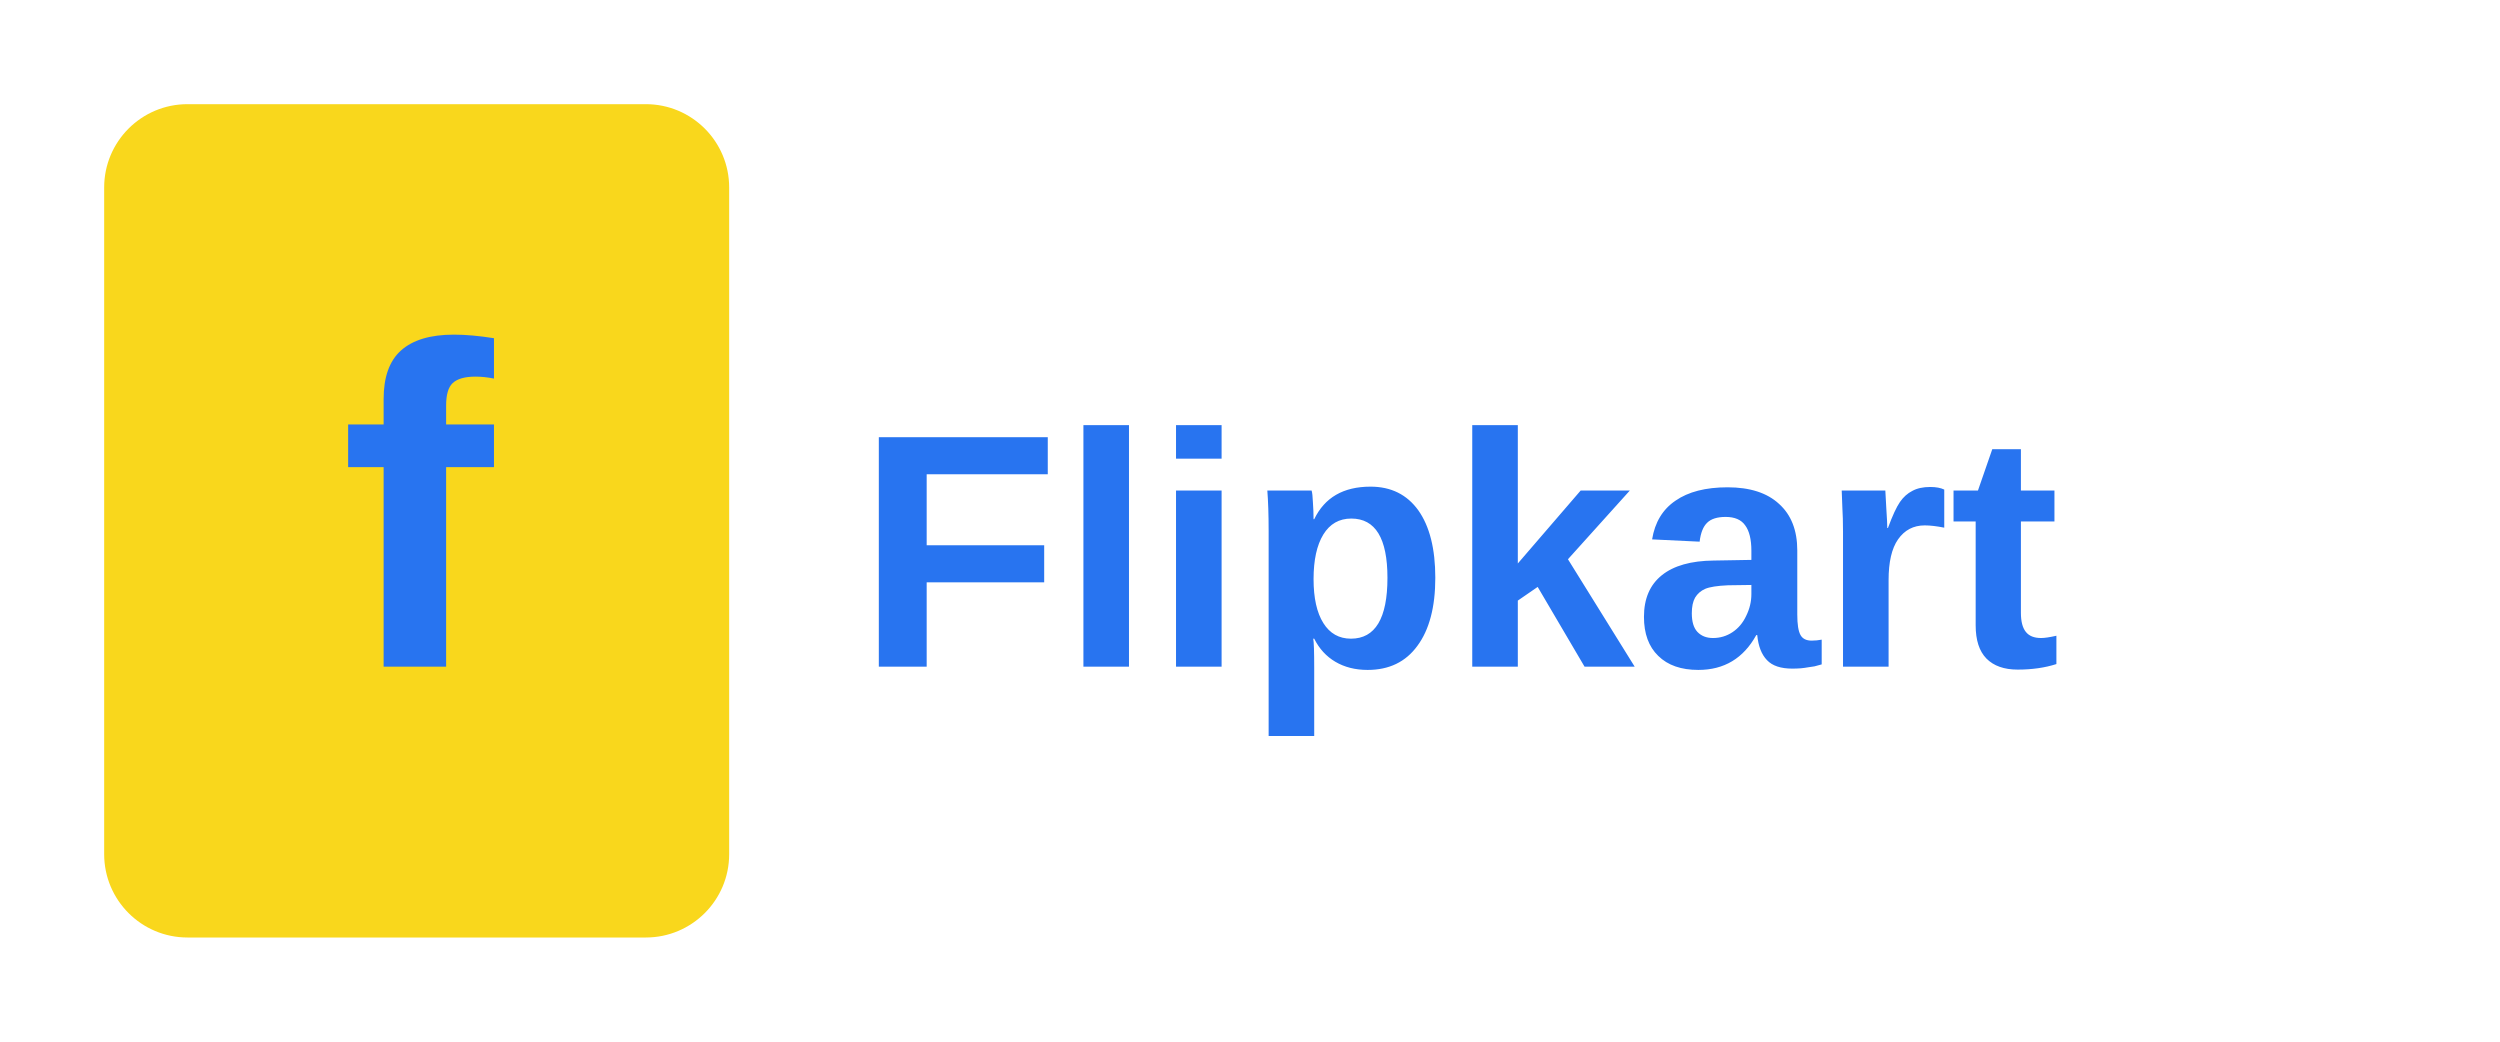
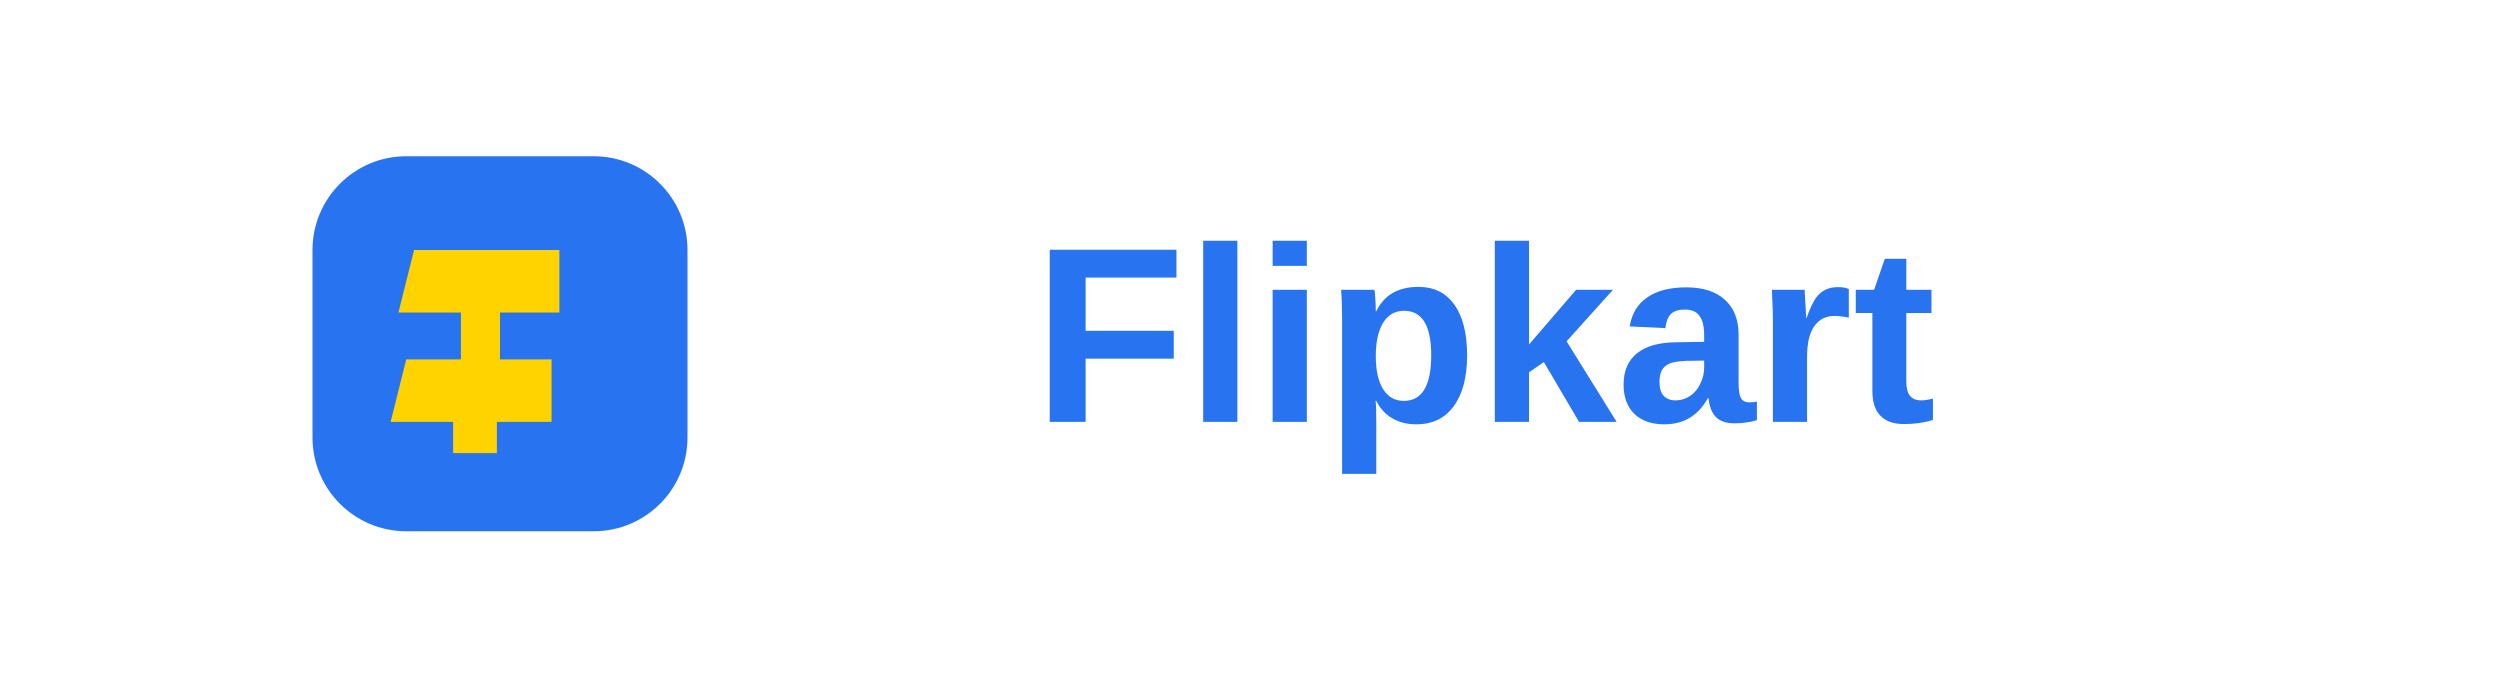
- <svg xmlns="http://www.w3.org/2000/svg" viewBox="0 0 120 50" width="120" height="50">
-   <rect x="5" y="5" width="30" height="40" rx="4" fill="#f9d71c" />
-   <text x="20" y="32" text-anchor="middle" fill="#2874f0" font-size="22" font-family="Arial" font-weight="bold">f</text>
-   <text x="70" y="32" text-anchor="middle" fill="#2874f0" font-size="16" font-family="Arial" font-weight="bold">Flipkart</text>
+ <svg xmlns="http://www.w3.org/2000/svg" width="160" height="44" viewBox="0 0 160 44" fill="none">
+   <rect x="20" y="10" width="24" height="24" rx="6" fill="#2874F0" />
+   <path d="M32 16H26.5L25.5 20H29.5V23H26L25 27H29V29H31.8V27H35.3V23H32V20H35.8V16H32Z" fill="#FFD300" />
+   <text x="95" y="27" text-anchor="middle" fill="#2874F0" font-size="16" font-family="Arial, Helvetica, sans-serif" font-weight="700">Flipkart</text>
</svg>
